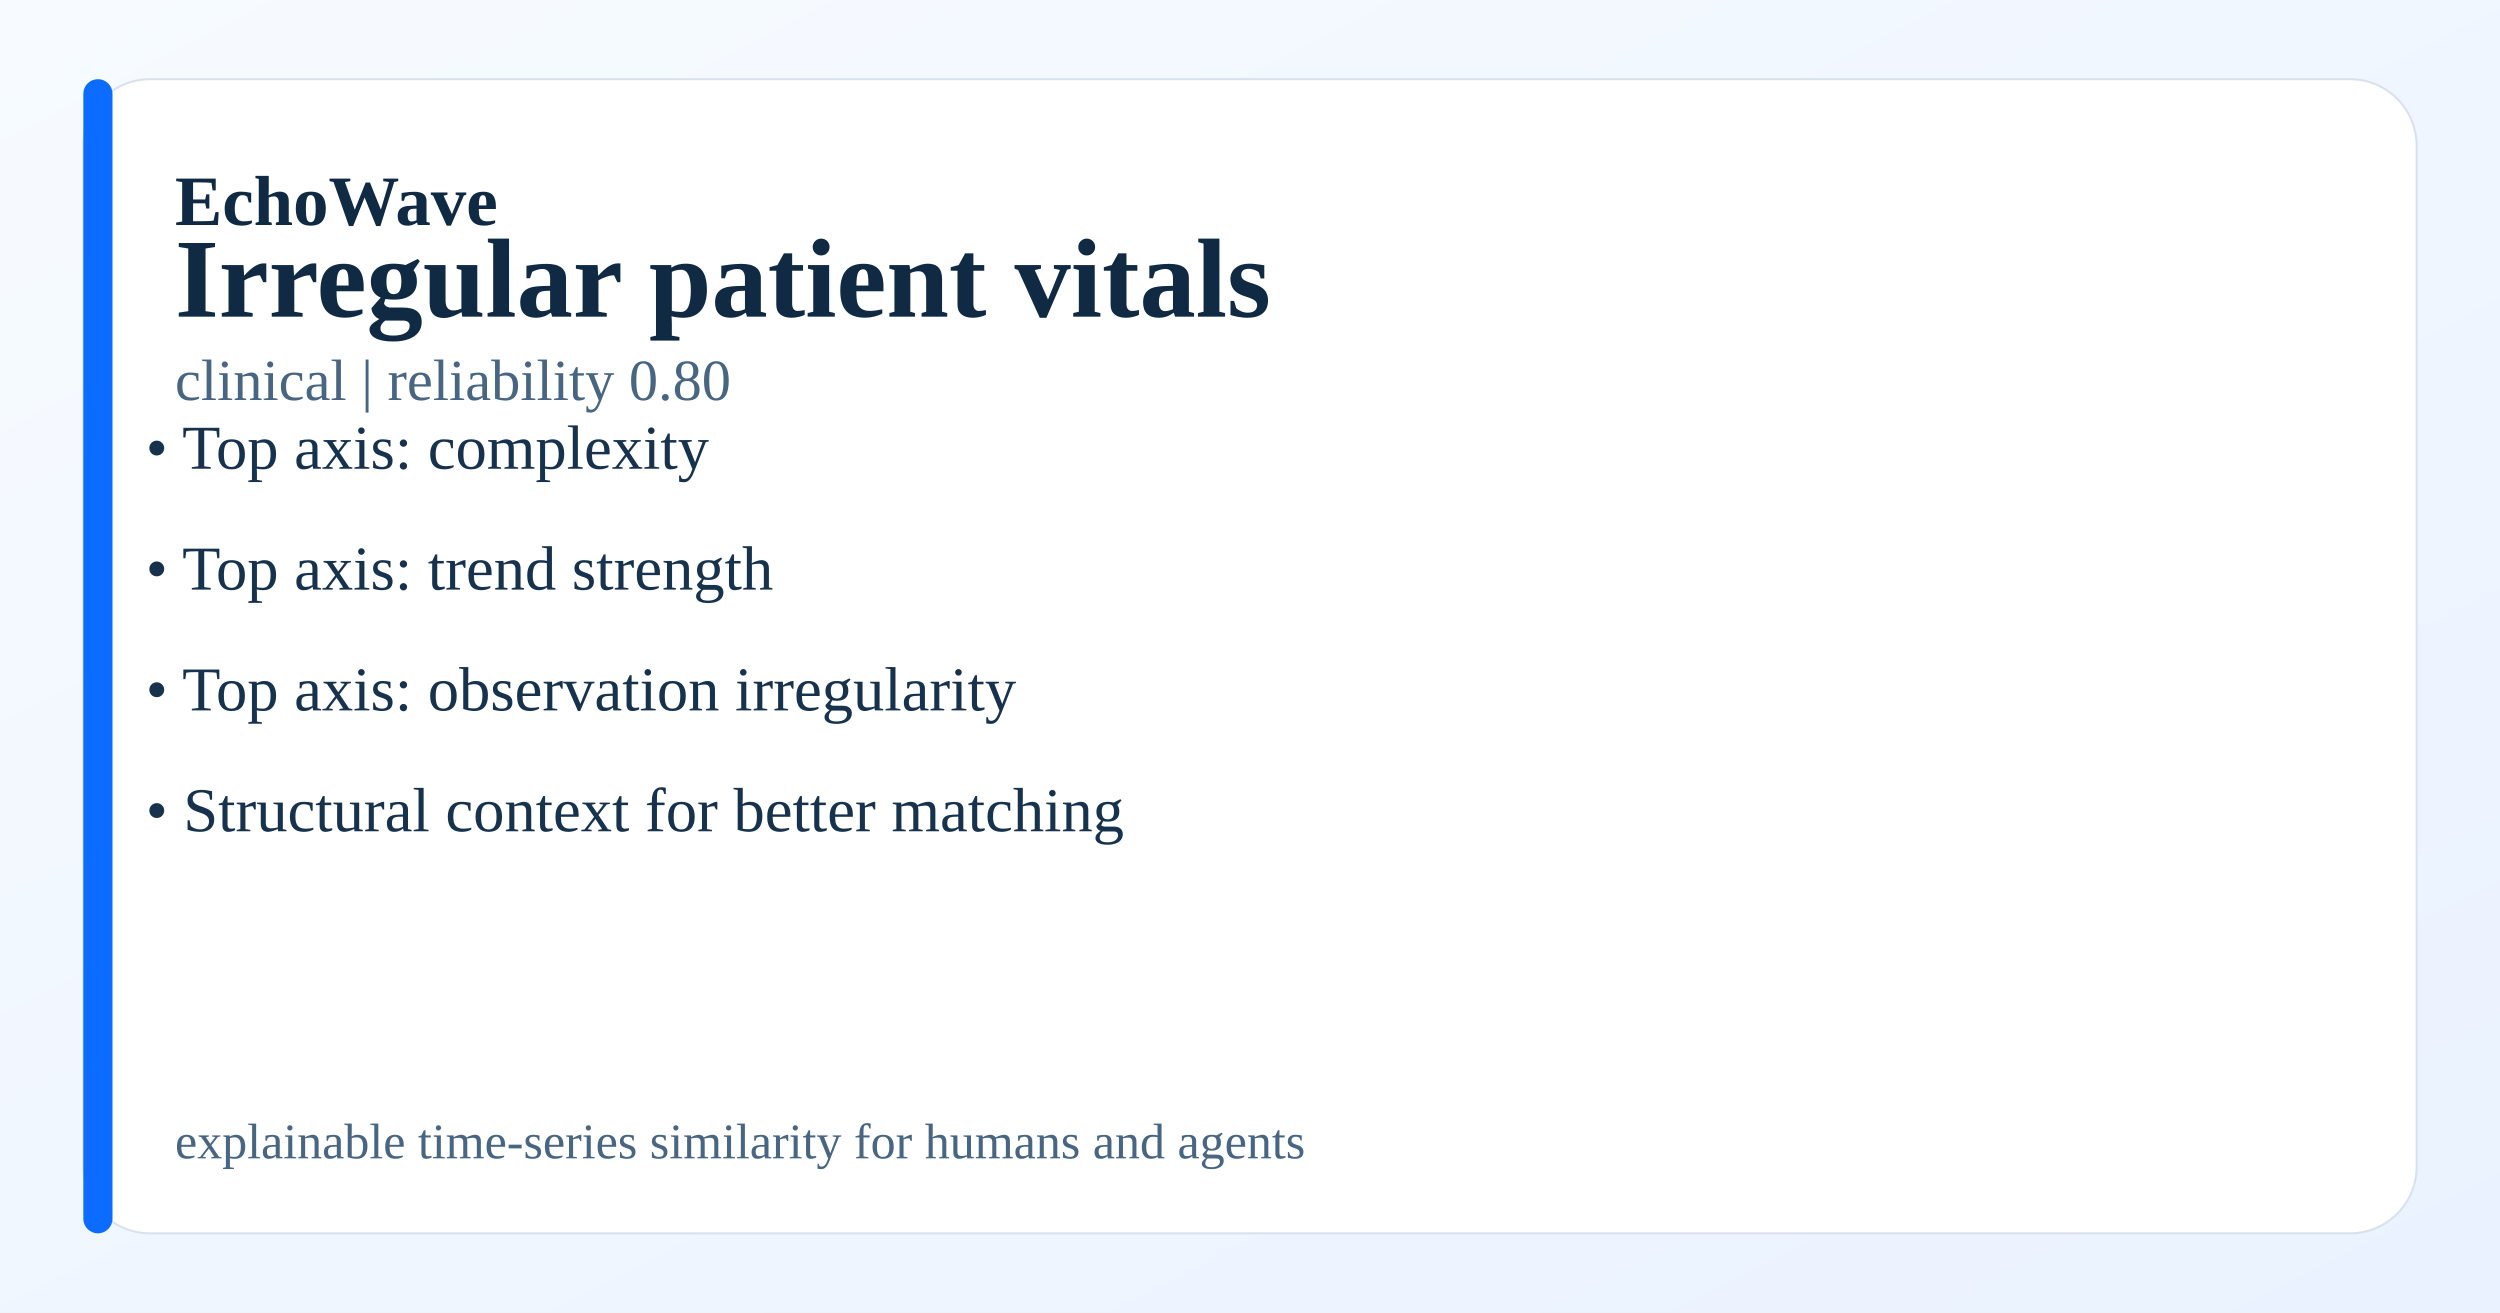
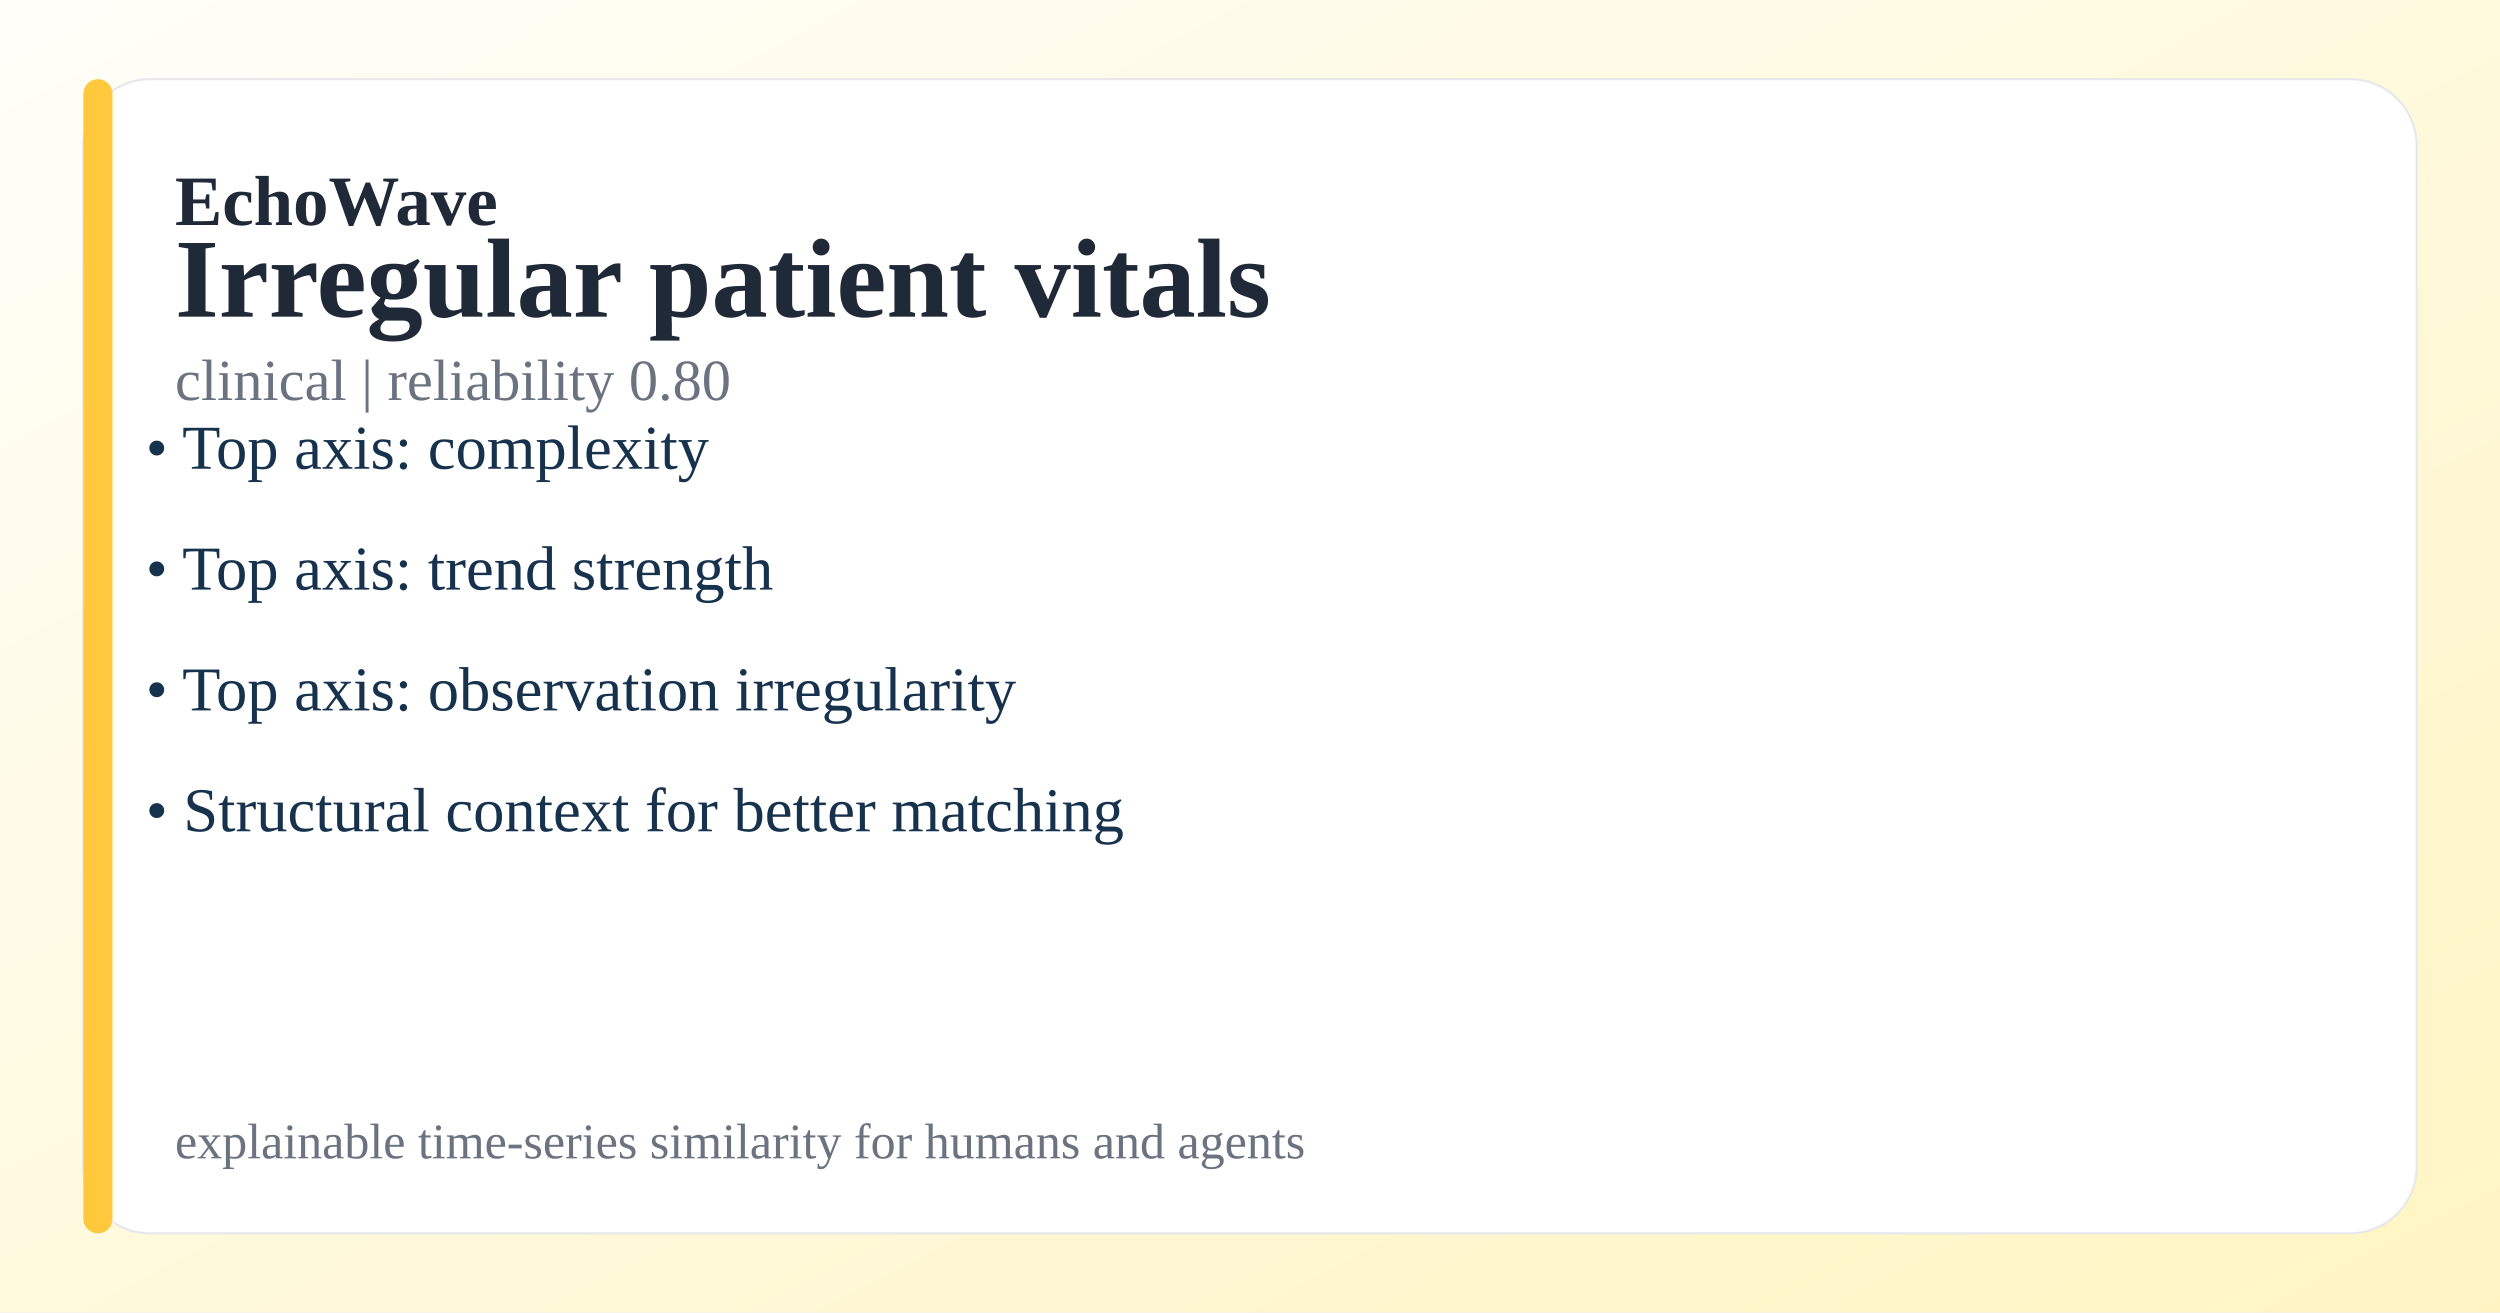
<svg xmlns="http://www.w3.org/2000/svg" width="1200" height="630" viewBox="0 0 1200 630" role="img" aria-label="EchoWave social card - Irregular patient vitals">
  <defs>
    <linearGradient id="bg" x1="0" x2="1" y1="0" y2="1">
-       <stop offset="0%" stop-color="#f7fbff" />
-       <stop offset="100%" stop-color="#eaf2ff" />
+       <stop offset="0%" stop-color="#fffef9" />
+       <stop offset="100%" stop-color="#FFF4C2" />
    </linearGradient>
  </defs>
  <rect width="100%" height="100%" fill="url(#bg)" />
-   <rect x="40" y="38" width="1120" height="554" rx="32" fill="white" stroke="#d9e2ec" />
-   <rect x="40" y="38" width="14" height="554" rx="7" fill="#0b6cff" />
-   <text x="84" y="108" font-size="34" font-weight="700" fill="#102a43">EchoWave</text>
-   <text x="84" y="152" font-size="54" font-weight="800" fill="#102a43">Irregular patient vitals</text>
-   <text x="84" y="192" font-size="28" fill="#486581">clinical | reliability 0.80</text>
+   <rect x="40" y="38" width="1120" height="554" rx="32" fill="white" stroke="#E5E7EB" />
+   <rect x="40" y="38" width="14" height="554" rx="7" fill="#FFC83D" />
+   <text x="84" y="108" font-size="34" font-weight="700" fill="#1F2937">EchoWave</text>
+   <text x="84" y="152" font-size="54" font-weight="800" fill="#1F2937">Irregular patient vitals</text>
+   <text x="84" y="192" font-size="28" fill="#6B7280">clinical | reliability 0.80</text>
  <text x="70" y="225" font-size="30" fill="#17324d">• Top axis: complexity</text>
  <text x="70" y="283" font-size="30" fill="#17324d">• Top axis: trend strength</text>
  <text x="70" y="341" font-size="30" fill="#17324d">• Top axis: observation irregularity</text>
  <text x="70" y="399" font-size="30" fill="#17324d">• Structural context for better matching</text>
-   <text x="84" y="556" font-size="24" fill="#486581">explainable time-series similarity for humans and agents</text>
+   <text x="84" y="556" font-size="24" fill="#6B7280">explainable time-series similarity for humans and agents</text>
</svg>
